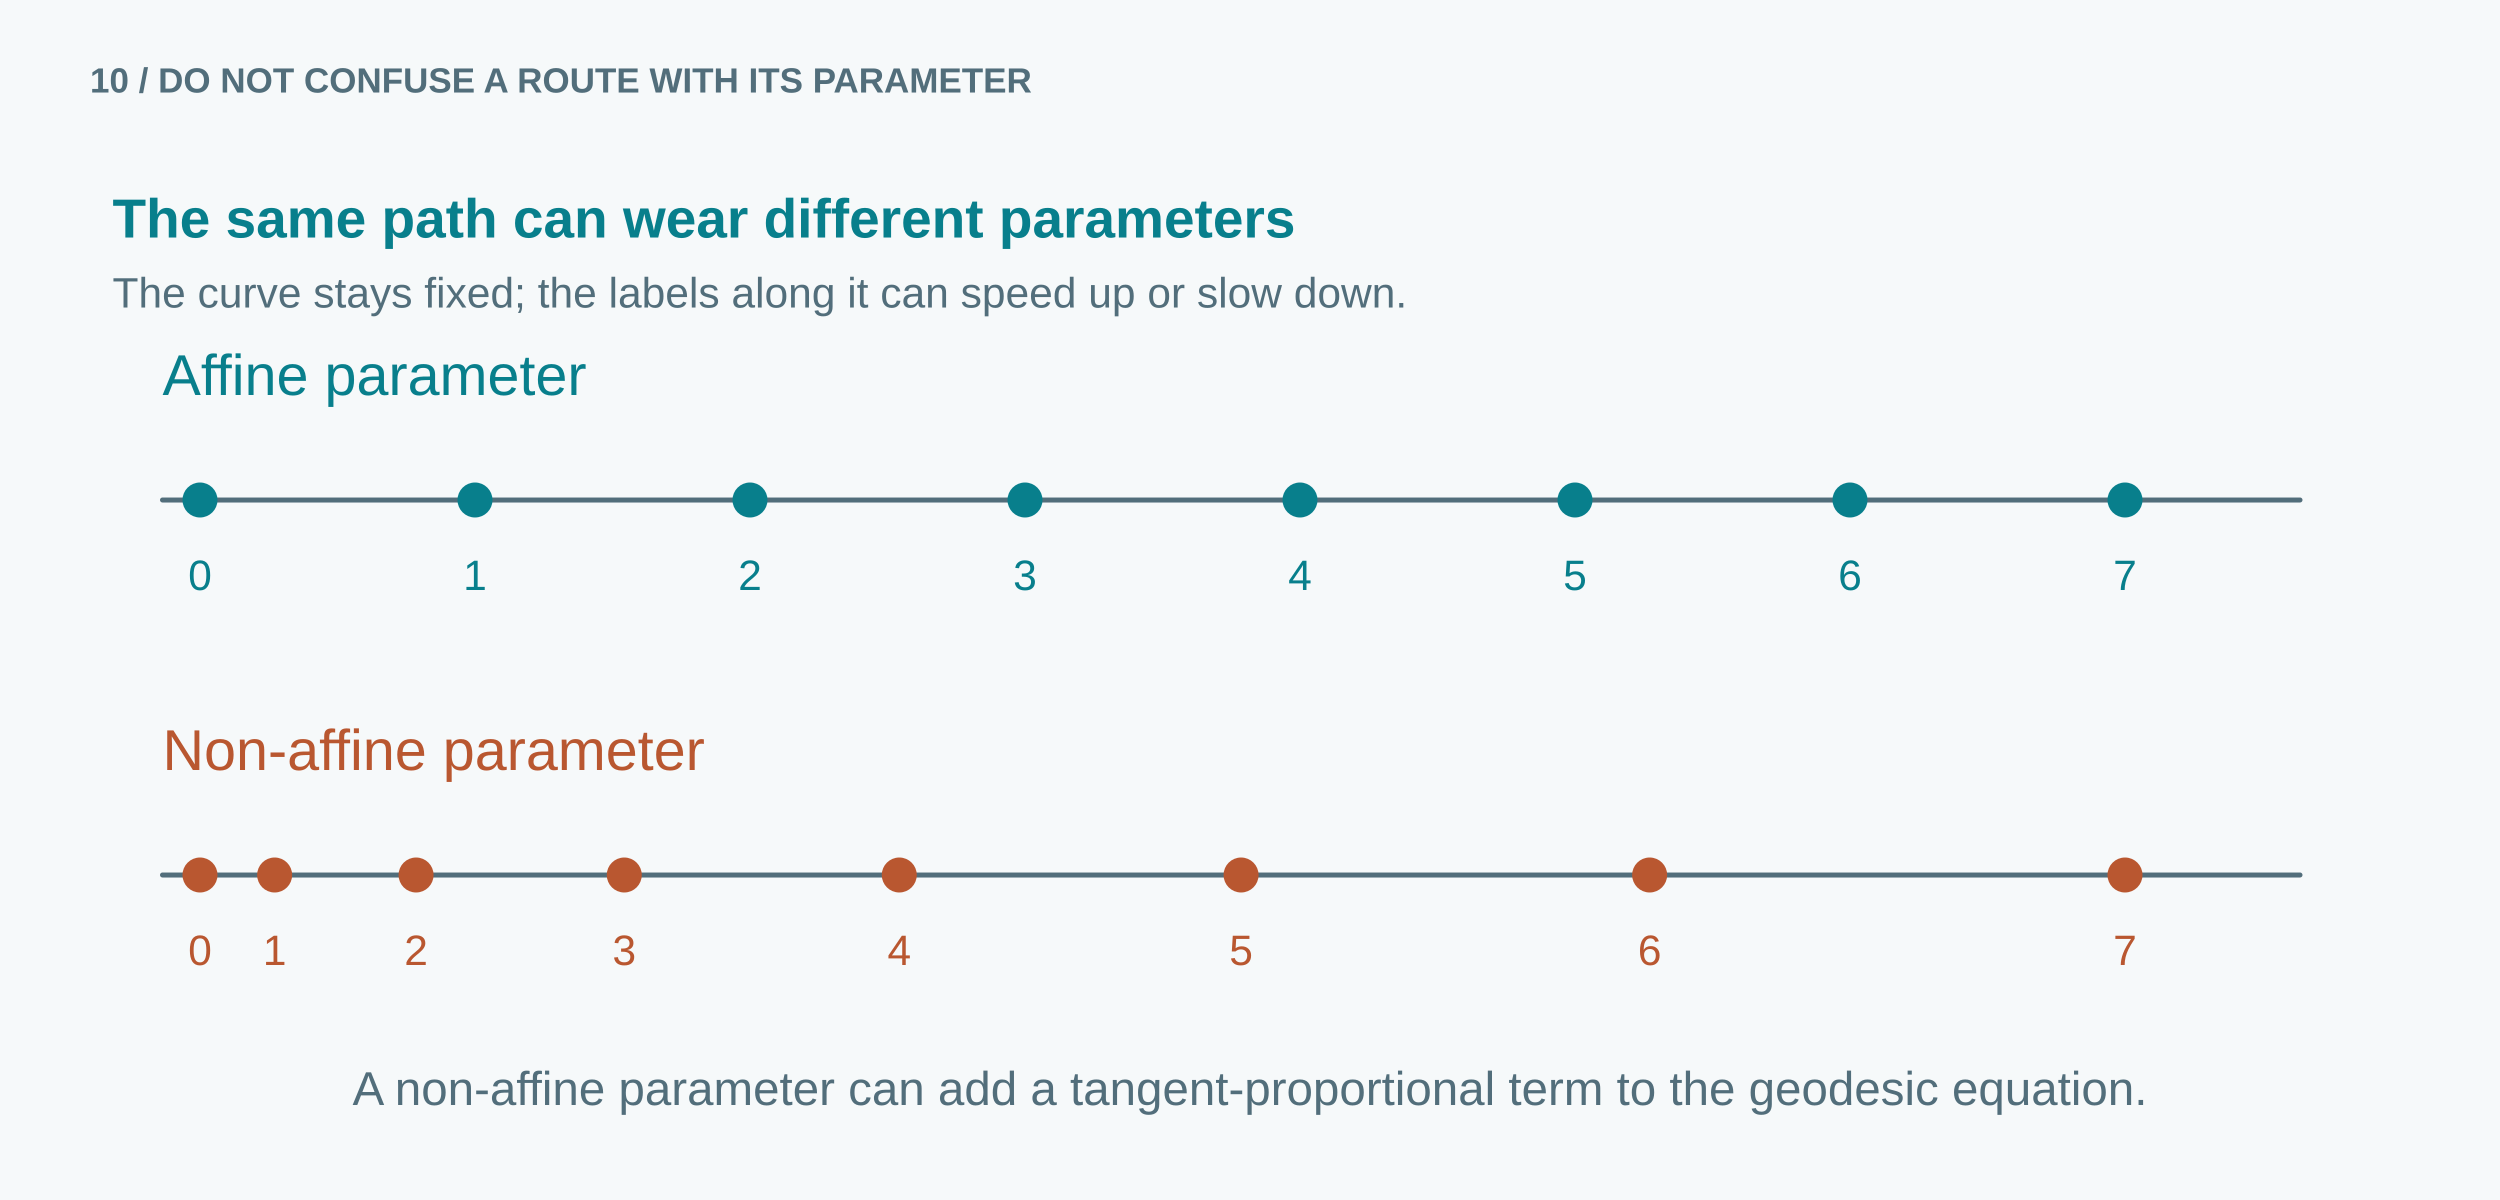
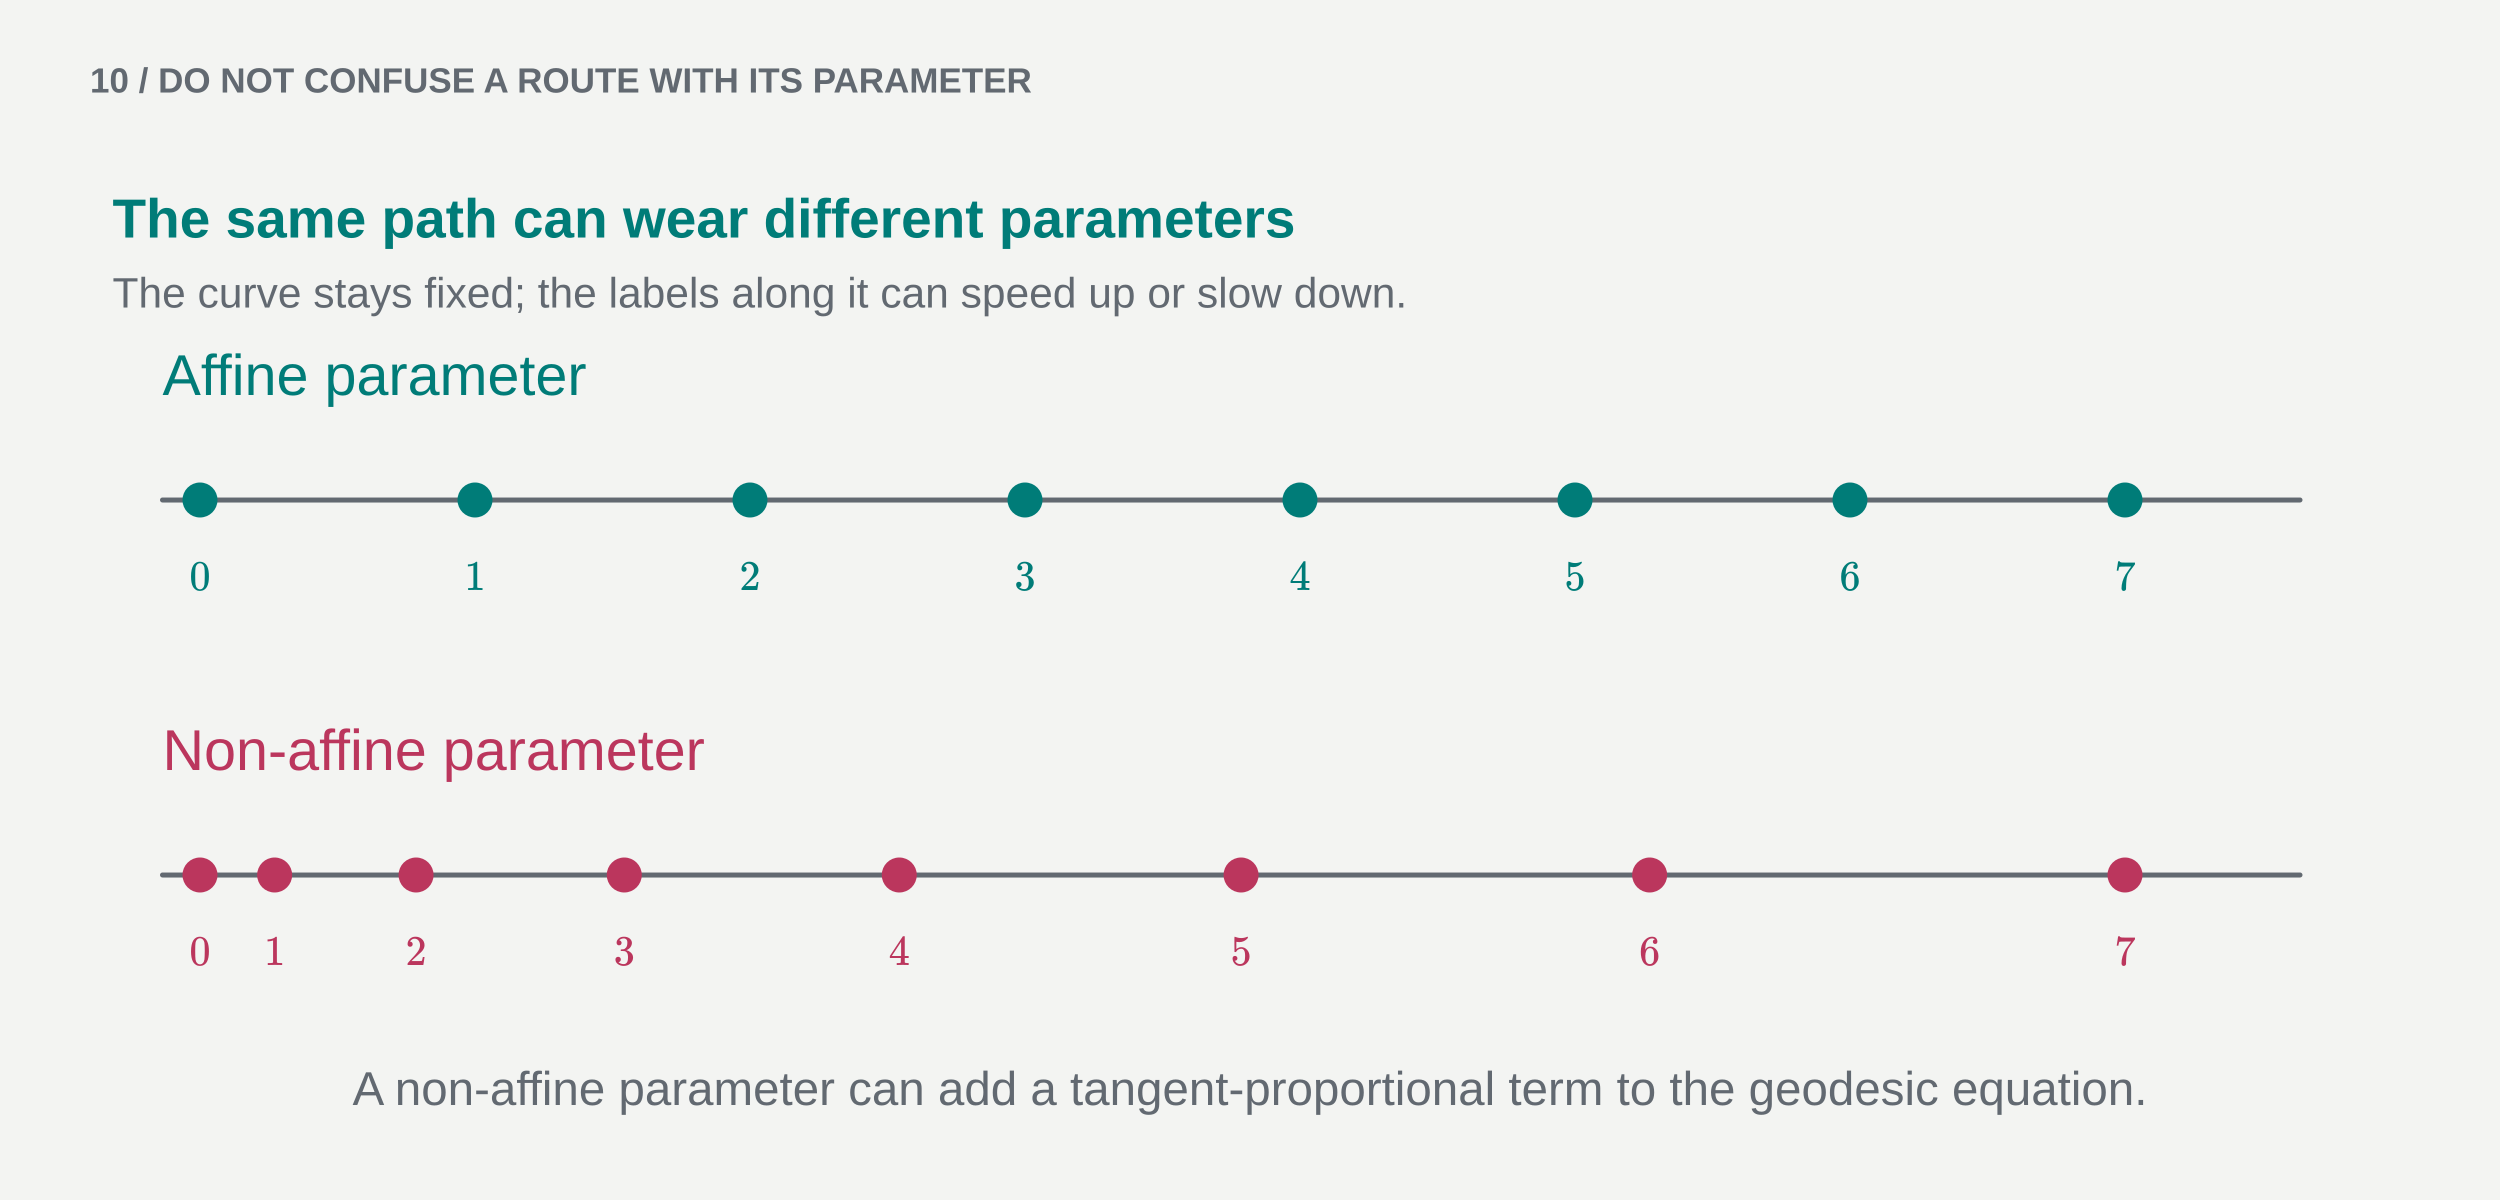
- <svg xmlns="http://www.w3.org/2000/svg" viewBox="0 0 1000 480" width="1000" height="480" role="img" aria-labelledby="title desc">
+ <svg xmlns="http://www.w3.org/2000/svg" class="gr-figure" viewBox="0 0 1000 480" width="1000" height="480" role="img" aria-labelledby="affine-parameter-title affine-parameter-desc">
+   <style>.gr-figure text{font-family:Manrope,Arial,sans-serif}.gr-figure .math-geometry{color:var(--geometry,#007c78)}.gr-figure .math-curvature{color:var(--curvature,#7951bb)}.gr-figure .math-transport{color:var(--transport,#275dc5)}.gr-figure .math-matter{color:var(--matter,#a25e00)}.gr-figure .math-observer{color:var(--observer,#bb365d)}@media(prefers-color-scheme:dark){svg.gr-figure:not(.embedded){--ink:#ebedf0;--muted:#a8b0bf;--geometry:#64d9c9;--curvature:#bd9cff;--transport:#8bb5ff;--matter:#f3c16e;--observer:#ff99b4;--line:#343e4f;--paper:#141b29;--figure-bg:#192231;--figure-tint:#243549}}</style>
  <defs>
-     <marker id="183746" viewBox="0 0 10 10" refX="8" refY="5" markerWidth="7" markerHeight="7" orient="auto-start-reverse">
-       <path d="M0,0 L10,5 L0,10 z" fill="#183746" />
+     <marker id="affine-parameter-183746" viewBox="0 0 10 10" refX="8" refY="5" markerWidth="7" markerHeight="7" orient="auto-start-reverse">
+       <path d="M0,0 L10,5 L0,10 z" fill="var(--ink,#20262c)" />
    </marker>
-     <marker id="526e7b" viewBox="0 0 10 10" refX="8" refY="5" markerWidth="7" markerHeight="7" orient="auto-start-reverse">
-       <path d="M0,0 L10,5 L0,10 z" fill="#526e7b" />
+     <marker id="affine-parameter-526e7b" viewBox="0 0 10 10" refX="8" refY="5" markerWidth="7" markerHeight="7" orient="auto-start-reverse">
+       <path d="M0,0 L10,5 L0,10 z" fill="var(--muted,#626971)" />
    </marker>
-     <marker id="087f8c" viewBox="0 0 10 10" refX="8" refY="5" markerWidth="7" markerHeight="7" orient="auto-start-reverse">
-       <path d="M0,0 L10,5 L0,10 z" fill="#087f8c" />
+     <marker id="affine-parameter-087f8c" viewBox="0 0 10 10" refX="8" refY="5" markerWidth="7" markerHeight="7" orient="auto-start-reverse">
+       <path d="M0,0 L10,5 L0,10 z" fill="var(--geometry,#007c78)" />
    </marker>
-     <marker id="b95730" viewBox="0 0 10 10" refX="8" refY="5" markerWidth="7" markerHeight="7" orient="auto-start-reverse">
-       <path d="M0,0 L10,5 L0,10 z" fill="#b95730" />
+     <marker id="affine-parameter-b95730" viewBox="0 0 10 10" refX="8" refY="5" markerWidth="7" markerHeight="7" orient="auto-start-reverse">
+       <path d="M0,0 L10,5 L0,10 z" fill="var(--observer,#bb365d)" />
    </marker>
-     <marker id="4267a1" viewBox="0 0 10 10" refX="8" refY="5" markerWidth="7" markerHeight="7" orient="auto-start-reverse">
-       <path d="M0,0 L10,5 L0,10 z" fill="#4267a1" />
+     <marker id="affine-parameter-4267a1" viewBox="0 0 10 10" refX="8" refY="5" markerWidth="7" markerHeight="7" orient="auto-start-reverse">
+       <path d="M0,0 L10,5 L0,10 z" fill="var(--transport,#275dc5)" />
    </marker>
-     <marker id="b18225" viewBox="0 0 10 10" refX="8" refY="5" markerWidth="7" markerHeight="7" orient="auto-start-reverse">
-       <path d="M0,0 L10,5 L0,10 z" fill="#b18225" />
+     <marker id="affine-parameter-b18225" viewBox="0 0 10 10" refX="8" refY="5" markerWidth="7" markerHeight="7" orient="auto-start-reverse">
+       <path d="M0,0 L10,5 L0,10 z" fill="var(--matter,#a25e00)" />
    </marker>
-     <marker id="d5e2e7" viewBox="0 0 10 10" refX="8" refY="5" markerWidth="7" markerHeight="7" orient="auto-start-reverse">
-       <path d="M0,0 L10,5 L0,10 z" fill="#d5e2e7" />
+     <marker id="affine-parameter-d5e2e7" viewBox="0 0 10 10" refX="8" refY="5" markerWidth="7" markerHeight="7" orient="auto-start-reverse">
+       <path d="M0,0 L10,5 L0,10 z" fill="var(--line,#d9dddf)" />
    </marker>
  </defs>
-   <rect width="1000" height="480" fill="#f6f9fa" />
+   <rect width="1000" height="480" fill="var(--figure-bg,#f3f4f2)" />
  <g font-family="Arial, Helvetica, sans-serif" stroke-linejoin="round" stroke-linecap="round">
-     <text x="36.00" y="37.00" font-size="14" fill="#526e7b" text-anchor="start" font-weight="650">10 / DO NOT CONFUSE A ROUTE WITH ITS PARAMETER</text>
-     <text x="45.00" y="95.00" font-size="22" fill="#087f8c" text-anchor="start" font-weight="650">The same path can wear different parameters</text>
-     <text x="45.00" y="123.00" font-size="17" fill="#526e7b" text-anchor="start" font-weight="400">The curve stays fixed; the labels along it can speed up or slow down.</text>
-     <path d="M65.00,200.00 L920.00,200.00" fill="none" stroke="#526e7b" stroke-width="2" />
-     <circle cx="80.00" cy="200.00" r="6.00" stroke="#087f8c" fill="#087f8c" stroke-width="2" />
-     <text x="80.00" y="236.00" font-size="17" fill="#087f8c" text-anchor="middle" font-weight="400">0</text>
-     <circle cx="190.00" cy="200.00" r="6.00" stroke="#087f8c" fill="#087f8c" stroke-width="2" />
-     <text x="190.00" y="236.00" font-size="17" fill="#087f8c" text-anchor="middle" font-weight="400">1</text>
-     <circle cx="300.00" cy="200.00" r="6.00" stroke="#087f8c" fill="#087f8c" stroke-width="2" />
-     <text x="300.00" y="236.00" font-size="17" fill="#087f8c" text-anchor="middle" font-weight="400">2</text>
-     <circle cx="410.00" cy="200.00" r="6.00" stroke="#087f8c" fill="#087f8c" stroke-width="2" />
-     <text x="410.00" y="236.00" font-size="17" fill="#087f8c" text-anchor="middle" font-weight="400">3</text>
-     <circle cx="520.00" cy="200.00" r="6.00" stroke="#087f8c" fill="#087f8c" stroke-width="2" />
-     <text x="520.00" y="236.00" font-size="17" fill="#087f8c" text-anchor="middle" font-weight="400">4</text>
-     <circle cx="630.00" cy="200.00" r="6.00" stroke="#087f8c" fill="#087f8c" stroke-width="2" />
-     <text x="630.00" y="236.00" font-size="17" fill="#087f8c" text-anchor="middle" font-weight="400">5</text>
-     <circle cx="740.00" cy="200.00" r="6.00" stroke="#087f8c" fill="#087f8c" stroke-width="2" />
-     <text x="740.00" y="236.00" font-size="17" fill="#087f8c" text-anchor="middle" font-weight="400">6</text>
-     <circle cx="850.00" cy="200.00" r="6.00" stroke="#087f8c" fill="#087f8c" stroke-width="2" />
-     <text x="850.00" y="236.00" font-size="17" fill="#087f8c" text-anchor="middle" font-weight="400">7</text>
-     <text x="65.00" y="158.00" font-size="23" fill="#087f8c" text-anchor="start" font-weight="400">Affine parameter</text>
-     <path d="M65.00,350.00 L920.00,350.00" fill="none" stroke="#526e7b" stroke-width="2" />
-     <circle cx="80.00" cy="350.00" r="6.00" stroke="#b95730" fill="#b95730" stroke-width="2" />
-     <text x="80.00" y="386.00" font-size="17" fill="#b95730" text-anchor="middle" font-weight="400">0</text>
-     <circle cx="109.86" cy="350.00" r="6.00" stroke="#b95730" fill="#b95730" stroke-width="2" />
-     <text x="109.86" y="386.00" font-size="17" fill="#b95730" text-anchor="middle" font-weight="400">1</text>
-     <circle cx="166.43" cy="350.00" r="6.00" stroke="#b95730" fill="#b95730" stroke-width="2" />
-     <text x="166.43" y="386.00" font-size="17" fill="#b95730" text-anchor="middle" font-weight="400">2</text>
-     <circle cx="249.71" cy="350.00" r="6.00" stroke="#b95730" fill="#b95730" stroke-width="2" />
-     <text x="249.71" y="386.00" font-size="17" fill="#b95730" text-anchor="middle" font-weight="400">3</text>
-     <circle cx="359.71" cy="350.00" r="6.00" stroke="#b95730" fill="#b95730" stroke-width="2" />
-     <text x="359.71" y="386.00" font-size="17" fill="#b95730" text-anchor="middle" font-weight="400">4</text>
-     <circle cx="496.43" cy="350.00" r="6.00" stroke="#b95730" fill="#b95730" stroke-width="2" />
-     <text x="496.43" y="386.00" font-size="17" fill="#b95730" text-anchor="middle" font-weight="400">5</text>
-     <circle cx="659.86" cy="350.00" r="6.00" stroke="#b95730" fill="#b95730" stroke-width="2" />
-     <text x="659.86" y="386.00" font-size="17" fill="#b95730" text-anchor="middle" font-weight="400">6</text>
-     <circle cx="850.00" cy="350.00" r="6.00" stroke="#b95730" fill="#b95730" stroke-width="2" />
-     <text x="850.00" y="386.00" font-size="17" fill="#b95730" text-anchor="middle" font-weight="400">7</text>
-     <text x="65.00" y="308.00" font-size="23" fill="#b95730" text-anchor="start" font-weight="400">Non-affine parameter</text>
-     <text x="500.00" y="442.00" font-size="19" fill="#526e7b" text-anchor="middle" font-weight="400">A non-affine parameter can add a tangent-proportional term to the geodesic equation.</text>
+     <text x="36.00" y="37.00" font-size="14" fill="var(--muted,#626971)" text-anchor="start" font-weight="650">10 / DO NOT CONFUSE A ROUTE WITH ITS PARAMETER</text>
+     <text x="45.00" y="95.00" font-size="22" fill="var(--geometry,#007c78)" text-anchor="start" font-weight="650">The same path can wear different parameters</text>
+     <text x="45.00" y="123.00" font-size="17" fill="var(--muted,#626971)" text-anchor="start" font-weight="400">The curve stays fixed; the labels along it can speed up or slow down.</text>
+     <path d="M65.00,200.00 L920.00,200.00" fill="none" stroke="var(--muted,#626971)" stroke-width="2" />
+     <circle cx="80.00" cy="200.00" r="6.00" stroke="var(--geometry,#007c78)" fill="var(--geometry,#007c78)" stroke-width="2" />
+     <svg class="figure-math" data-tex="0" aria-label="0" role="img" x="75.75" y="224.678" width="8.5" height="11.696" viewBox="0 -666 500 688" style="color:var(--geometry,#007c78);overflow:visible">
+       <g stroke="currentColor" fill="currentColor" stroke-width="0" transform="scale(1,-1)">
+         <g data-mml-node="math">
+           <g data-mml-node="mn">
+             <path data-c="30" d="M96 585Q152 666 249 666Q297 666 345 640T423 548Q460 465 460 320Q460 165 417 83Q397 41 362 16T301 -15T250 -22Q224 -22 198 -16T137 16T82 83Q39 165 39 320Q39 494 96 585ZM321 597Q291 629 250 629Q208 629 178 597Q153 571 145 525T137 333Q137 175 145 125T181 46Q209 16 250 16Q290 16 318 46Q347 76 354 130T362 333Q362 478 354 524T321 597Z" />
+           </g>
+         </g>
+       </g>
+     </svg>
+     <circle cx="190.00" cy="200.00" r="6.00" stroke="var(--geometry,#007c78)" fill="var(--geometry,#007c78)" stroke-width="2" />
+     <svg class="figure-math" data-tex="1" aria-label="1" role="img" x="185.75" y="224.678" width="8.5" height="11.322" viewBox="0 -666 500 666" style="color:var(--geometry,#007c78);overflow:visible">
+       <g stroke="currentColor" fill="currentColor" stroke-width="0" transform="scale(1,-1)">
+         <g data-mml-node="math">
+           <g data-mml-node="mn">
+             <path data-c="31" d="M213 578L200 573Q186 568 160 563T102 556H83V602H102Q149 604 189 617T245 641T273 663Q275 666 285 666Q294 666 302 660V361L303 61Q310 54 315 52T339 48T401 46H427V0H416Q395 3 257 3Q121 3 100 0H88V46H114Q136 46 152 46T177 47T193 50T201 52T207 57T213 61V578Z" />
+           </g>
+         </g>
+       </g>
+     </svg>
+     <circle cx="300.00" cy="200.00" r="6.00" stroke="var(--geometry,#007c78)" fill="var(--geometry,#007c78)" stroke-width="2" />
+     <svg class="figure-math" data-tex="2" aria-label="2" role="img" x="295.75" y="224.678" width="8.5" height="11.322" viewBox="0 -666 500 666" style="color:var(--geometry,#007c78);overflow:visible">
+       <g stroke="currentColor" fill="currentColor" stroke-width="0" transform="scale(1,-1)">
+         <g data-mml-node="math">
+           <g data-mml-node="mn">
+             <path data-c="32" d="M109 429Q82 429 66 447T50 491Q50 562 103 614T235 666Q326 666 387 610T449 465Q449 422 429 383T381 315T301 241Q265 210 201 149L142 93L218 92Q375 92 385 97Q392 99 409 186V189H449V186Q448 183 436 95T421 3V0H50V19V31Q50 38 56 46T86 81Q115 113 136 137Q145 147 170 174T204 211T233 244T261 278T284 308T305 340T320 369T333 401T340 431T343 464Q343 527 309 573T212 619Q179 619 154 602T119 569T109 550Q109 549 114 549Q132 549 151 535T170 489Q170 464 154 447T109 429Z" />
+           </g>
+         </g>
+       </g>
+     </svg>
+     <circle cx="410.00" cy="200.00" r="6.00" stroke="var(--geometry,#007c78)" fill="var(--geometry,#007c78)" stroke-width="2" />
+     <svg class="figure-math" data-tex="3" aria-label="3" role="img" x="405.75" y="224.695" width="8.5" height="11.679" viewBox="0 -665 500 687" style="color:var(--geometry,#007c78);overflow:visible">
+       <g stroke="currentColor" fill="currentColor" stroke-width="0" transform="scale(1,-1)">
+         <g data-mml-node="math">
+           <g data-mml-node="mn">
+             <path data-c="33" d="M127 463Q100 463 85 480T69 524Q69 579 117 622T233 665Q268 665 277 664Q351 652 390 611T430 522Q430 470 396 421T302 350L299 348Q299 347 308 345T337 336T375 315Q457 262 457 175Q457 96 395 37T238 -22Q158 -22 100 21T42 130Q42 158 60 175T105 193Q133 193 151 175T169 130Q169 119 166 110T159 94T148 82T136 74T126 70T118 67L114 66Q165 21 238 21Q293 21 321 74Q338 107 338 175V195Q338 290 274 322Q259 328 213 329L171 330L168 332Q166 335 166 348Q166 366 174 366Q202 366 232 371Q266 376 294 413T322 525V533Q322 590 287 612Q265 626 240 626Q208 626 181 615T143 592T132 580H135Q138 579 143 578T153 573T165 566T175 555T183 540T186 520Q186 498 172 481T127 463Z" />
+           </g>
+         </g>
+       </g>
+     </svg>
+     <circle cx="520.00" cy="200.00" r="6.00" stroke="var(--geometry,#007c78)" fill="var(--geometry,#007c78)" stroke-width="2" />
+     <svg class="figure-math" data-tex="4" aria-label="4" role="img" x="515.75" y="224.491" width="8.5" height="11.509" viewBox="0 -677 500 677" style="color:var(--geometry,#007c78);overflow:visible">
+       <g stroke="currentColor" fill="currentColor" stroke-width="0" transform="scale(1,-1)">
+         <g data-mml-node="math">
+           <g data-mml-node="mn">
+             <path data-c="34" d="M462 0Q444 3 333 3Q217 3 199 0H190V46H221Q241 46 248 46T265 48T279 53T286 61Q287 63 287 115V165H28V211L179 442Q332 674 334 675Q336 677 355 677H373L379 671V211H471V165H379V114Q379 73 379 66T385 54Q393 47 442 46H471V0H462ZM293 211V545L74 212L183 211H293Z" />
+           </g>
+         </g>
+       </g>
+     </svg>
+     <circle cx="630.00" cy="200.00" r="6.00" stroke="var(--geometry,#007c78)" fill="var(--geometry,#007c78)" stroke-width="2" />
+     <svg class="figure-math" data-tex="5" aria-label="5" role="img" x="625.75" y="224.678" width="8.5" height="11.696" viewBox="0 -666 500 688" style="color:var(--geometry,#007c78);overflow:visible">
+       <g stroke="currentColor" fill="currentColor" stroke-width="0" transform="scale(1,-1)">
+         <g data-mml-node="math">
+           <g data-mml-node="mn">
+             <path data-c="35" d="M164 157Q164 133 148 117T109 101H102Q148 22 224 22Q294 22 326 82Q345 115 345 210Q345 313 318 349Q292 382 260 382H254Q176 382 136 314Q132 307 129 306T114 304Q97 304 95 310Q93 314 93 485V614Q93 664 98 664Q100 666 102 666Q103 666 123 658T178 642T253 634Q324 634 389 662Q397 666 402 666Q410 666 410 648V635Q328 538 205 538Q174 538 149 544L139 546V374Q158 388 169 396T205 412T256 420Q337 420 393 355T449 201Q449 109 385 44T229 -22Q148 -22 99 32T50 154Q50 178 61 192T84 210T107 214Q132 214 148 197T164 157Z" />
+           </g>
+         </g>
+       </g>
+     </svg>
+     <circle cx="740.00" cy="200.00" r="6.00" stroke="var(--geometry,#007c78)" fill="var(--geometry,#007c78)" stroke-width="2" />
+     <svg class="figure-math" data-tex="6" aria-label="6" role="img" x="735.75" y="224.678" width="8.5" height="11.696" viewBox="0 -666 500 688" style="color:var(--geometry,#007c78);overflow:visible">
+       <g stroke="currentColor" fill="currentColor" stroke-width="0" transform="scale(1,-1)">
+         <g data-mml-node="math">
+           <g data-mml-node="mn">
+             <path data-c="36" d="M42 313Q42 476 123 571T303 666Q372 666 402 630T432 550Q432 525 418 510T379 495Q356 495 341 509T326 548Q326 592 373 601Q351 623 311 626Q240 626 194 566Q147 500 147 364L148 360Q153 366 156 373Q197 433 263 433H267Q313 433 348 414Q372 400 396 374T435 317Q456 268 456 210V192Q456 169 451 149Q440 90 387 34T253 -22Q225 -22 199 -14T143 16T92 75T56 172T42 313ZM257 397Q227 397 205 380T171 335T154 278T148 216Q148 133 160 97T198 39Q222 21 251 21Q302 21 329 59Q342 77 347 104T352 209Q352 289 347 316T329 361Q302 397 257 397Z" />
+           </g>
+         </g>
+       </g>
+     </svg>
+     <circle cx="850.00" cy="200.00" r="6.00" stroke="var(--geometry,#007c78)" fill="var(--geometry,#007c78)" stroke-width="2" />
+     <svg class="figure-math" data-tex="7" aria-label="7" role="img" x="845.75" y="224.508" width="8.5" height="11.866" viewBox="0 -676 500 698" style="color:var(--geometry,#007c78);overflow:visible">
+       <g stroke="currentColor" fill="currentColor" stroke-width="0" transform="scale(1,-1)">
+         <g data-mml-node="math">
+           <g data-mml-node="mn">
+             <path data-c="37" d="M55 458Q56 460 72 567L88 674Q88 676 108 676H128V672Q128 662 143 655T195 646T364 644H485V605L417 512Q408 500 387 472T360 435T339 403T319 367T305 330T292 284T284 230T278 162T275 80Q275 66 275 52T274 28V19Q270 2 255 -10T221 -22Q210 -22 200 -19T179 0T168 40Q168 198 265 368Q285 400 349 489L395 552H302Q128 552 119 546Q113 543 108 522T98 479L95 458V455H55V458Z" />
+           </g>
+         </g>
+       </g>
+     </svg>
+     <text x="65.00" y="158.00" font-size="23" fill="var(--geometry,#007c78)" text-anchor="start" font-weight="400">Affine parameter</text>
+     <path d="M65.00,350.00 L920.00,350.00" fill="none" stroke="var(--muted,#626971)" stroke-width="2" />
+     <circle cx="80.00" cy="350.00" r="6.00" stroke="var(--observer,#bb365d)" fill="var(--observer,#bb365d)" stroke-width="2" />
+     <svg class="figure-math" data-tex="0" aria-label="0" role="img" x="75.75" y="374.678" width="8.5" height="11.696" viewBox="0 -666 500 688" style="color:var(--observer,#bb365d);overflow:visible">
+       <g stroke="currentColor" fill="currentColor" stroke-width="0" transform="scale(1,-1)">
+         <g data-mml-node="math">
+           <g data-mml-node="mn">
+             <path data-c="30" d="M96 585Q152 666 249 666Q297 666 345 640T423 548Q460 465 460 320Q460 165 417 83Q397 41 362 16T301 -15T250 -22Q224 -22 198 -16T137 16T82 83Q39 165 39 320Q39 494 96 585ZM321 597Q291 629 250 629Q208 629 178 597Q153 571 145 525T137 333Q137 175 145 125T181 46Q209 16 250 16Q290 16 318 46Q347 76 354 130T362 333Q362 478 354 524T321 597Z" />
+           </g>
+         </g>
+       </g>
+     </svg>
+     <circle cx="109.86" cy="350.00" r="6.00" stroke="var(--observer,#bb365d)" fill="var(--observer,#bb365d)" stroke-width="2" />
+     <svg class="figure-math" data-tex="1" aria-label="1" role="img" x="105.61" y="374.678" width="8.5" height="11.322" viewBox="0 -666 500 666" style="color:var(--observer,#bb365d);overflow:visible">
+       <g stroke="currentColor" fill="currentColor" stroke-width="0" transform="scale(1,-1)">
+         <g data-mml-node="math">
+           <g data-mml-node="mn">
+             <path data-c="31" d="M213 578L200 573Q186 568 160 563T102 556H83V602H102Q149 604 189 617T245 641T273 663Q275 666 285 666Q294 666 302 660V361L303 61Q310 54 315 52T339 48T401 46H427V0H416Q395 3 257 3Q121 3 100 0H88V46H114Q136 46 152 46T177 47T193 50T201 52T207 57T213 61V578Z" />
+           </g>
+         </g>
+       </g>
+     </svg>
+     <circle cx="166.43" cy="350.00" r="6.00" stroke="var(--observer,#bb365d)" fill="var(--observer,#bb365d)" stroke-width="2" />
+     <svg class="figure-math" data-tex="2" aria-label="2" role="img" x="162.18" y="374.678" width="8.5" height="11.322" viewBox="0 -666 500 666" style="color:var(--observer,#bb365d);overflow:visible">
+       <g stroke="currentColor" fill="currentColor" stroke-width="0" transform="scale(1,-1)">
+         <g data-mml-node="math">
+           <g data-mml-node="mn">
+             <path data-c="32" d="M109 429Q82 429 66 447T50 491Q50 562 103 614T235 666Q326 666 387 610T449 465Q449 422 429 383T381 315T301 241Q265 210 201 149L142 93L218 92Q375 92 385 97Q392 99 409 186V189H449V186Q448 183 436 95T421 3V0H50V19V31Q50 38 56 46T86 81Q115 113 136 137Q145 147 170 174T204 211T233 244T261 278T284 308T305 340T320 369T333 401T340 431T343 464Q343 527 309 573T212 619Q179 619 154 602T119 569T109 550Q109 549 114 549Q132 549 151 535T170 489Q170 464 154 447T109 429Z" />
+           </g>
+         </g>
+       </g>
+     </svg>
+     <circle cx="249.71" cy="350.00" r="6.00" stroke="var(--observer,#bb365d)" fill="var(--observer,#bb365d)" stroke-width="2" />
+     <svg class="figure-math" data-tex="3" aria-label="3" role="img" x="245.46" y="374.695" width="8.5" height="11.679" viewBox="0 -665 500 687" style="color:var(--observer,#bb365d);overflow:visible">
+       <g stroke="currentColor" fill="currentColor" stroke-width="0" transform="scale(1,-1)">
+         <g data-mml-node="math">
+           <g data-mml-node="mn">
+             <path data-c="33" d="M127 463Q100 463 85 480T69 524Q69 579 117 622T233 665Q268 665 277 664Q351 652 390 611T430 522Q430 470 396 421T302 350L299 348Q299 347 308 345T337 336T375 315Q457 262 457 175Q457 96 395 37T238 -22Q158 -22 100 21T42 130Q42 158 60 175T105 193Q133 193 151 175T169 130Q169 119 166 110T159 94T148 82T136 74T126 70T118 67L114 66Q165 21 238 21Q293 21 321 74Q338 107 338 175V195Q338 290 274 322Q259 328 213 329L171 330L168 332Q166 335 166 348Q166 366 174 366Q202 366 232 371Q266 376 294 413T322 525V533Q322 590 287 612Q265 626 240 626Q208 626 181 615T143 592T132 580H135Q138 579 143 578T153 573T165 566T175 555T183 540T186 520Q186 498 172 481T127 463Z" />
+           </g>
+         </g>
+       </g>
+     </svg>
+     <circle cx="359.71" cy="350.00" r="6.00" stroke="var(--observer,#bb365d)" fill="var(--observer,#bb365d)" stroke-width="2" />
+     <svg class="figure-math" data-tex="4" aria-label="4" role="img" x="355.46" y="374.491" width="8.5" height="11.509" viewBox="0 -677 500 677" style="color:var(--observer,#bb365d);overflow:visible">
+       <g stroke="currentColor" fill="currentColor" stroke-width="0" transform="scale(1,-1)">
+         <g data-mml-node="math">
+           <g data-mml-node="mn">
+             <path data-c="34" d="M462 0Q444 3 333 3Q217 3 199 0H190V46H221Q241 46 248 46T265 48T279 53T286 61Q287 63 287 115V165H28V211L179 442Q332 674 334 675Q336 677 355 677H373L379 671V211H471V165H379V114Q379 73 379 66T385 54Q393 47 442 46H471V0H462ZM293 211V545L74 212L183 211H293Z" />
+           </g>
+         </g>
+       </g>
+     </svg>
+     <circle cx="496.43" cy="350.00" r="6.00" stroke="var(--observer,#bb365d)" fill="var(--observer,#bb365d)" stroke-width="2" />
+     <svg class="figure-math" data-tex="5" aria-label="5" role="img" x="492.18" y="374.678" width="8.5" height="11.696" viewBox="0 -666 500 688" style="color:var(--observer,#bb365d);overflow:visible">
+       <g stroke="currentColor" fill="currentColor" stroke-width="0" transform="scale(1,-1)">
+         <g data-mml-node="math">
+           <g data-mml-node="mn">
+             <path data-c="35" d="M164 157Q164 133 148 117T109 101H102Q148 22 224 22Q294 22 326 82Q345 115 345 210Q345 313 318 349Q292 382 260 382H254Q176 382 136 314Q132 307 129 306T114 304Q97 304 95 310Q93 314 93 485V614Q93 664 98 664Q100 666 102 666Q103 666 123 658T178 642T253 634Q324 634 389 662Q397 666 402 666Q410 666 410 648V635Q328 538 205 538Q174 538 149 544L139 546V374Q158 388 169 396T205 412T256 420Q337 420 393 355T449 201Q449 109 385 44T229 -22Q148 -22 99 32T50 154Q50 178 61 192T84 210T107 214Q132 214 148 197T164 157Z" />
+           </g>
+         </g>
+       </g>
+     </svg>
+     <circle cx="659.86" cy="350.00" r="6.00" stroke="var(--observer,#bb365d)" fill="var(--observer,#bb365d)" stroke-width="2" />
+     <svg class="figure-math" data-tex="6" aria-label="6" role="img" x="655.61" y="374.678" width="8.5" height="11.696" viewBox="0 -666 500 688" style="color:var(--observer,#bb365d);overflow:visible">
+       <g stroke="currentColor" fill="currentColor" stroke-width="0" transform="scale(1,-1)">
+         <g data-mml-node="math">
+           <g data-mml-node="mn">
+             <path data-c="36" d="M42 313Q42 476 123 571T303 666Q372 666 402 630T432 550Q432 525 418 510T379 495Q356 495 341 509T326 548Q326 592 373 601Q351 623 311 626Q240 626 194 566Q147 500 147 364L148 360Q153 366 156 373Q197 433 263 433H267Q313 433 348 414Q372 400 396 374T435 317Q456 268 456 210V192Q456 169 451 149Q440 90 387 34T253 -22Q225 -22 199 -14T143 16T92 75T56 172T42 313ZM257 397Q227 397 205 380T171 335T154 278T148 216Q148 133 160 97T198 39Q222 21 251 21Q302 21 329 59Q342 77 347 104T352 209Q352 289 347 316T329 361Q302 397 257 397Z" />
+           </g>
+         </g>
+       </g>
+     </svg>
+     <circle cx="850.00" cy="350.00" r="6.00" stroke="var(--observer,#bb365d)" fill="var(--observer,#bb365d)" stroke-width="2" />
+     <svg class="figure-math" data-tex="7" aria-label="7" role="img" x="845.75" y="374.508" width="8.5" height="11.866" viewBox="0 -676 500 698" style="color:var(--observer,#bb365d);overflow:visible">
+       <g stroke="currentColor" fill="currentColor" stroke-width="0" transform="scale(1,-1)">
+         <g data-mml-node="math">
+           <g data-mml-node="mn">
+             <path data-c="37" d="M55 458Q56 460 72 567L88 674Q88 676 108 676H128V672Q128 662 143 655T195 646T364 644H485V605L417 512Q408 500 387 472T360 435T339 403T319 367T305 330T292 284T284 230T278 162T275 80Q275 66 275 52T274 28V19Q270 2 255 -10T221 -22Q210 -22 200 -19T179 0T168 40Q168 198 265 368Q285 400 349 489L395 552H302Q128 552 119 546Q113 543 108 522T98 479L95 458V455H55V458Z" />
+           </g>
+         </g>
+       </g>
+     </svg>
+     <text x="65.00" y="308.00" font-size="23" fill="var(--observer,#bb365d)" text-anchor="start" font-weight="400">Non-affine parameter</text>
+     <text x="500.00" y="442.00" font-size="19" fill="var(--muted,#626971)" text-anchor="middle" font-weight="400">A non-affine parameter can add a tangent-proportional term to the geodesic equation.</text>
  </g>
</svg>
